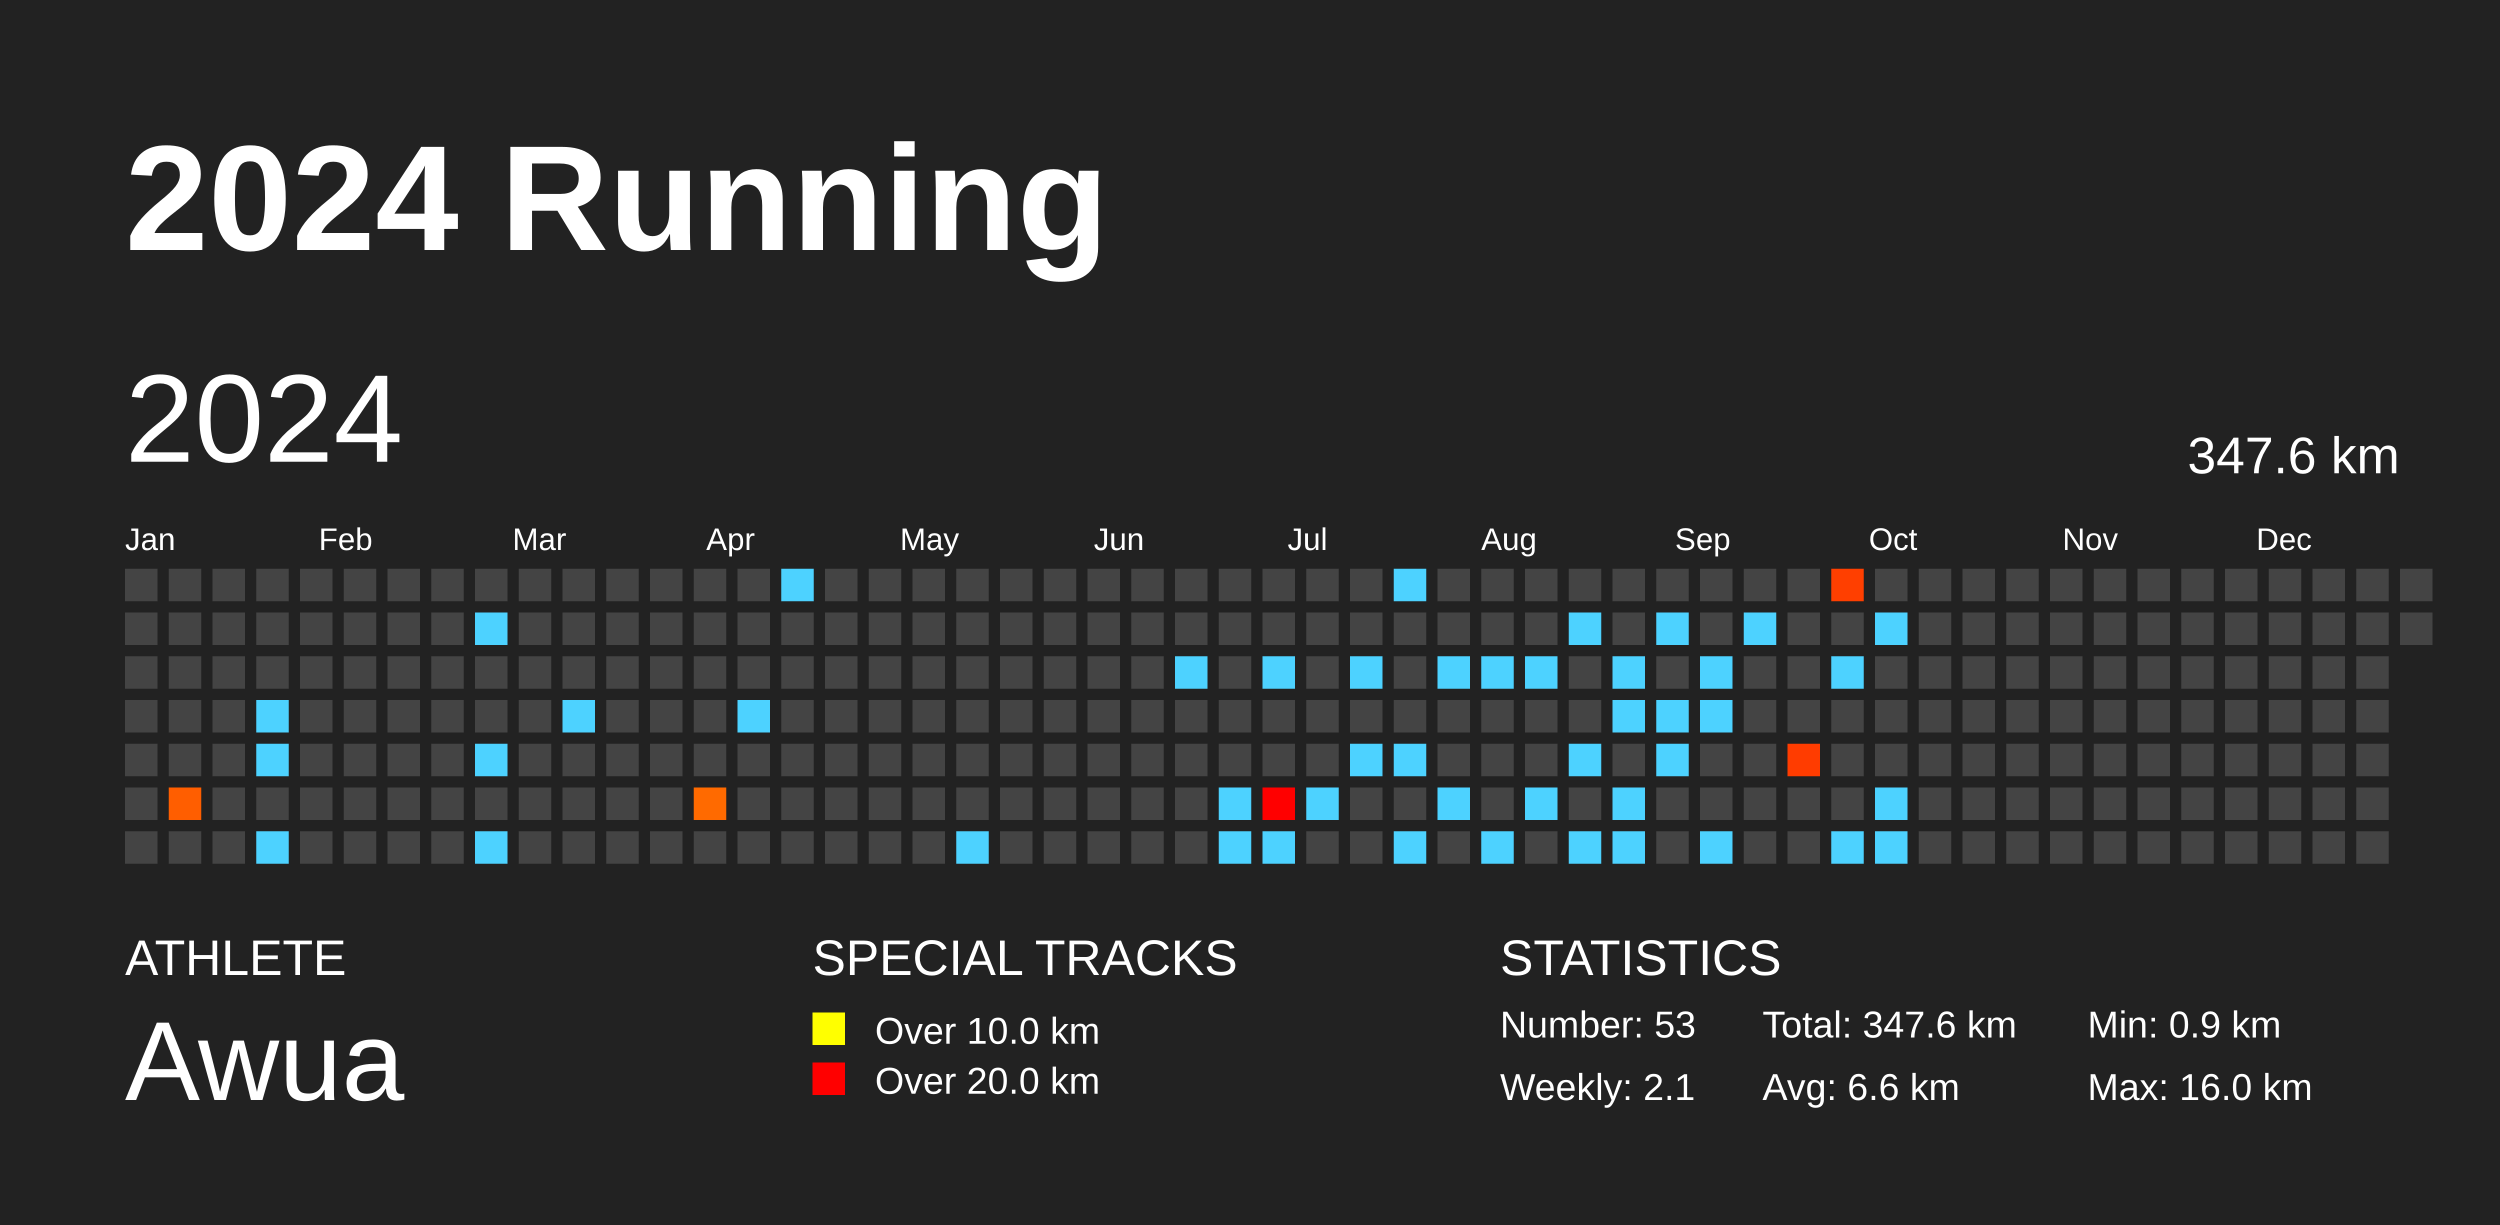
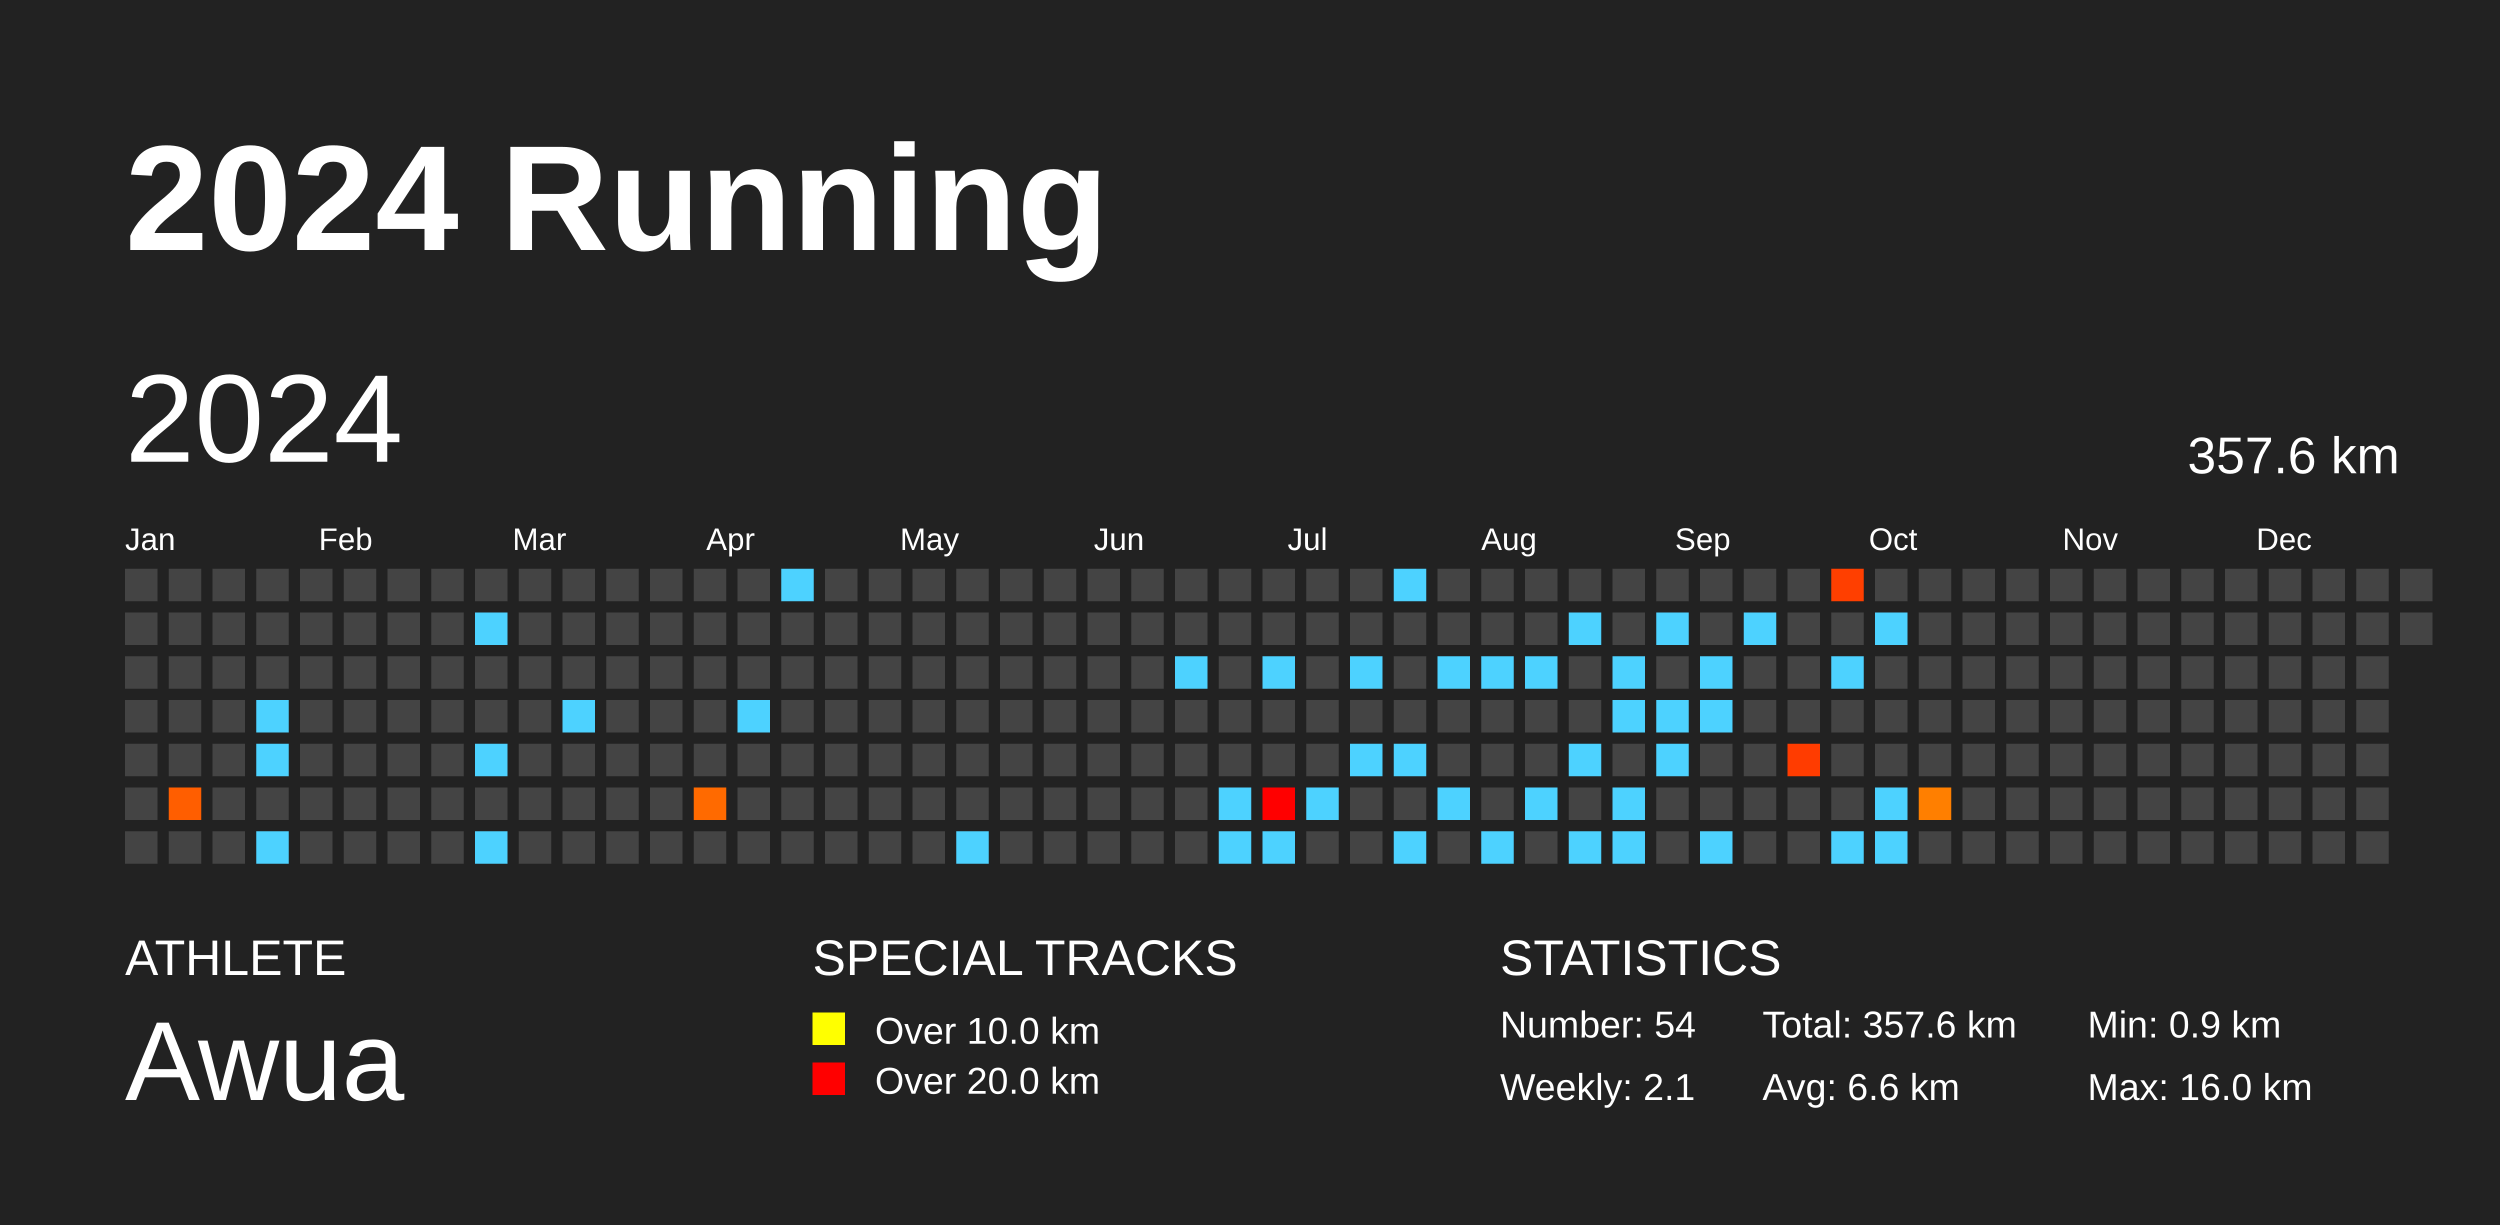
<svg xmlns="http://www.w3.org/2000/svg" baseProfile="full" height="98mm" version="1.1" viewBox="0,0,200,98" width="200mm">
  <defs />
  <rect fill="#222222" height="98" width="200" x="0" y="0" />
  <text fill="#FFFFFF" style="font-size:12px; font-family:Arial; font-weight:bold;" x="10" y="20">2024 Running</text>
  <text fill="#FFFFFF" style="font-size:4px; font-family:Arial" x="10" y="78">ATHLETE</text>
  <text fill="#FFFFFF" style="font-size:9px; font-family:Arial" x="10" y="88">Awua</text>
  <text fill="#FFFFFF" style="font-size:4px; font-family:Arial" x="65" y="78">SPECIAL TRACKS</text>
  <rect fill="yellow" height="2.6" width="2.6" x="65" y="81" />
  <text fill="#FFFFFF" style="font-size:3px; font-family:Arial" x="70" y="83.5">Over 10.0 km</text>
  <rect fill="red" height="2.6" width="2.6" x="65" y="85" />
  <text fill="#FFFFFF" style="font-size:3px; font-family:Arial" x="70" y="87.5">Over 20.0 km</text>
  <text fill="#FFFFFF" style="font-size:4px; font-family:Arial" x="120" y="78">STATISTICS</text>
-   <text fill="#FFFFFF" style="font-size:3px; font-family:Arial" x="120" y="83">Number: 53</text>
+   <text fill="#FFFFFF" style="font-size:3px; font-family:Arial" x="120" y="83">Number: 54</text>
  <text fill="#FFFFFF" style="font-size:3px; font-family:Arial" x="120" y="88">Weekly: 2.1</text>
-   <text fill="#FFFFFF" style="font-size:3px; font-family:Arial" x="141" y="83">Total: 347.6 km</text>
+   <text fill="#FFFFFF" style="font-size:3px; font-family:Arial" x="141" y="83">Total: 357.6 km</text>
  <text fill="#FFFFFF" style="font-size:3px; font-family:Arial" x="141" y="88">Avg: 6.6 km</text>
  <text fill="#FFFFFF" style="font-size:3px; font-family:Arial" x="167" y="83">Min: 0.9 km</text>
  <text fill="#FFFFFF" style="font-size:3px; font-family:Arial" x="167" y="88">Max: 16.0 km</text>
  <text dominant-baseline="hanging" fill="#FFFFFF" style="font-size:10.0px; font-family:Arial;" x="10" y="30">2024</text>
-   <text dominant-baseline="hanging" fill="#FFFFFF" style="font-size:4.125px; font-family:Arial;" x="175" y="35">347.6 km</text>
+   <text dominant-baseline="hanging" fill="#FFFFFF" style="font-size:4.125px; font-family:Arial;" x="175" y="35">357.6 km</text>
  <text fill="#FFFFFF" style="font-size:2.5px; font-family:Arial" x="10.0" y="44">Jan</text>
  <text fill="#FFFFFF" style="font-size:2.5px; font-family:Arial" x="25.5" y="44">Feb</text>
  <text fill="#FFFFFF" style="font-size:2.5px; font-family:Arial" x="41.0" y="44">Mar</text>
  <text fill="#FFFFFF" style="font-size:2.5px; font-family:Arial" x="56.5" y="44">Apr</text>
  <text fill="#FFFFFF" style="font-size:2.5px; font-family:Arial" x="72.0" y="44">May</text>
  <text fill="#FFFFFF" style="font-size:2.5px; font-family:Arial" x="87.5" y="44">Jun</text>
  <text fill="#FFFFFF" style="font-size:2.5px; font-family:Arial" x="103.0" y="44">Jul</text>
  <text fill="#FFFFFF" style="font-size:2.5px; font-family:Arial" x="118.5" y="44">Aug</text>
  <text fill="#FFFFFF" style="font-size:2.5px; font-family:Arial" x="134.0" y="44">Sep</text>
  <text fill="#FFFFFF" style="font-size:2.5px; font-family:Arial" x="149.5" y="44">Oct</text>
  <text fill="#FFFFFF" style="font-size:2.5px; font-family:Arial" x="165.0" y="44">Nov</text>
  <text fill="#FFFFFF" style="font-size:2.5px; font-family:Arial" x="180.5" y="44">Dec</text>
  <rect fill="#444444" height="2.6" width="2.6" x="10.0" y="45.5" />
  <rect fill="#444444" height="2.6" width="2.6" x="10.0" y="49.0" />
  <rect fill="#444444" height="2.6" width="2.6" x="10.0" y="52.5" />
  <rect fill="#444444" height="2.6" width="2.6" x="10.0" y="56.0" />
  <rect fill="#444444" height="2.6" width="2.6" x="10.0" y="59.5" />
  <rect fill="#444444" height="2.6" width="2.6" x="10.0" y="63.0" />
  <rect fill="#444444" height="2.6" width="2.6" x="10.0" y="66.5" />
  <rect fill="#444444" height="2.6" width="2.6" x="13.5" y="45.5" />
  <rect fill="#444444" height="2.6" width="2.6" x="13.5" y="49.0" />
  <rect fill="#444444" height="2.6" width="2.6" x="13.5" y="52.5" />
  <rect fill="#444444" height="2.6" width="2.6" x="13.5" y="56.0" />
  <rect fill="#444444" height="2.6" width="2.6" x="13.5" y="59.5" />
  <rect fill="#ff5e00" height="2.6" width="2.6" x="13.5" y="63.0" />
  <rect fill="#444444" height="2.6" width="2.6" x="13.5" y="66.5" />
  <rect fill="#444444" height="2.6" width="2.6" x="17.0" y="45.5" />
  <rect fill="#444444" height="2.6" width="2.6" x="17.0" y="49.0" />
  <rect fill="#444444" height="2.6" width="2.6" x="17.0" y="52.5" />
  <rect fill="#444444" height="2.6" width="2.6" x="17.0" y="56.0" />
  <rect fill="#444444" height="2.6" width="2.6" x="17.0" y="59.5" />
  <rect fill="#444444" height="2.6" width="2.6" x="17.0" y="63.0" />
  <rect fill="#444444" height="2.6" width="2.6" x="17.0" y="66.5" />
  <rect fill="#444444" height="2.6" width="2.6" x="20.5" y="45.5" />
  <rect fill="#444444" height="2.6" width="2.6" x="20.5" y="49.0" />
  <rect fill="#444444" height="2.6" width="2.6" x="20.5" y="52.5" />
  <rect fill="#4dd2ff" height="2.6" width="2.6" x="20.5" y="56.0" />
  <rect fill="#4dd2ff" height="2.6" width="2.6" x="20.5" y="59.5" />
  <rect fill="#444444" height="2.6" width="2.6" x="20.5" y="63.0" />
  <rect fill="#4dd2ff" height="2.6" width="2.6" x="20.5" y="66.5" />
  <rect fill="#444444" height="2.6" width="2.6" x="24.0" y="45.5" />
  <rect fill="#444444" height="2.6" width="2.6" x="24.0" y="49.0" />
  <rect fill="#444444" height="2.6" width="2.6" x="24.0" y="52.5" />
  <rect fill="#444444" height="2.6" width="2.6" x="24.0" y="56.0" />
  <rect fill="#444444" height="2.6" width="2.6" x="24.0" y="59.5" />
  <rect fill="#444444" height="2.6" width="2.6" x="24.0" y="63.0" />
  <rect fill="#444444" height="2.6" width="2.6" x="24.0" y="66.5" />
  <rect fill="#444444" height="2.6" width="2.6" x="27.5" y="45.5" />
  <rect fill="#444444" height="2.6" width="2.6" x="27.5" y="49.0" />
  <rect fill="#444444" height="2.6" width="2.6" x="27.5" y="52.5" />
  <rect fill="#444444" height="2.6" width="2.6" x="27.5" y="56.0" />
  <rect fill="#444444" height="2.6" width="2.6" x="27.5" y="59.5" />
  <rect fill="#444444" height="2.6" width="2.6" x="27.5" y="63.0" />
  <rect fill="#444444" height="2.6" width="2.6" x="27.5" y="66.5" />
  <rect fill="#444444" height="2.6" width="2.6" x="31.0" y="45.5" />
  <rect fill="#444444" height="2.6" width="2.6" x="31.0" y="49.0" />
  <rect fill="#444444" height="2.6" width="2.6" x="31.0" y="52.5" />
  <rect fill="#444444" height="2.6" width="2.6" x="31.0" y="56.0" />
  <rect fill="#444444" height="2.6" width="2.6" x="31.0" y="59.5" />
  <rect fill="#444444" height="2.6" width="2.6" x="31.0" y="63.0" />
  <rect fill="#444444" height="2.6" width="2.6" x="31.0" y="66.5" />
  <rect fill="#444444" height="2.6" width="2.6" x="34.5" y="45.5" />
  <rect fill="#444444" height="2.6" width="2.6" x="34.5" y="49.0" />
  <rect fill="#444444" height="2.6" width="2.6" x="34.5" y="52.5" />
  <rect fill="#444444" height="2.6" width="2.6" x="34.5" y="56.0" />
  <rect fill="#444444" height="2.6" width="2.6" x="34.5" y="59.5" />
  <rect fill="#444444" height="2.6" width="2.6" x="34.5" y="63.0" />
  <rect fill="#444444" height="2.6" width="2.6" x="34.5" y="66.5" />
  <rect fill="#444444" height="2.6" width="2.6" x="38.0" y="45.5" />
  <rect fill="#4dd2ff" height="2.6" width="2.6" x="38.0" y="49.0" />
  <rect fill="#444444" height="2.6" width="2.6" x="38.0" y="52.5" />
  <rect fill="#444444" height="2.6" width="2.6" x="38.0" y="56.0" />
  <rect fill="#4dd2ff" height="2.6" width="2.6" x="38.0" y="59.5" />
  <rect fill="#444444" height="2.6" width="2.6" x="38.0" y="63.0" />
  <rect fill="#4dd2ff" height="2.6" width="2.6" x="38.0" y="66.5" />
  <rect fill="#444444" height="2.6" width="2.6" x="41.5" y="45.5" />
  <rect fill="#444444" height="2.6" width="2.6" x="41.5" y="49.0" />
  <rect fill="#444444" height="2.6" width="2.6" x="41.5" y="52.5" />
  <rect fill="#444444" height="2.6" width="2.6" x="41.5" y="56.0" />
  <rect fill="#444444" height="2.6" width="2.6" x="41.5" y="59.5" />
  <rect fill="#444444" height="2.6" width="2.6" x="41.5" y="63.0" />
  <rect fill="#444444" height="2.6" width="2.6" x="41.5" y="66.5" />
  <rect fill="#444444" height="2.6" width="2.6" x="45.0" y="45.5" />
  <rect fill="#444444" height="2.6" width="2.6" x="45.0" y="49.0" />
  <rect fill="#444444" height="2.6" width="2.6" x="45.0" y="52.5" />
  <rect fill="#4dd2ff" height="2.6" width="2.6" x="45.0" y="56.0" />
  <rect fill="#444444" height="2.6" width="2.6" x="45.0" y="59.5" />
  <rect fill="#444444" height="2.6" width="2.6" x="45.0" y="63.0" />
  <rect fill="#444444" height="2.6" width="2.6" x="45.0" y="66.5" />
  <rect fill="#444444" height="2.6" width="2.6" x="48.5" y="45.5" />
  <rect fill="#444444" height="2.6" width="2.6" x="48.5" y="49.0" />
  <rect fill="#444444" height="2.6" width="2.6" x="48.5" y="52.5" />
  <rect fill="#444444" height="2.6" width="2.6" x="48.5" y="56.0" />
  <rect fill="#444444" height="2.6" width="2.6" x="48.5" y="59.5" />
  <rect fill="#444444" height="2.6" width="2.6" x="48.5" y="63.0" />
  <rect fill="#444444" height="2.6" width="2.6" x="48.5" y="66.5" />
  <rect fill="#444444" height="2.6" width="2.6" x="52.0" y="45.5" />
  <rect fill="#444444" height="2.6" width="2.6" x="52.0" y="49.0" />
  <rect fill="#444444" height="2.6" width="2.6" x="52.0" y="52.5" />
  <rect fill="#444444" height="2.6" width="2.6" x="52.0" y="56.0" />
  <rect fill="#444444" height="2.6" width="2.6" x="52.0" y="59.5" />
  <rect fill="#444444" height="2.6" width="2.6" x="52.0" y="63.0" />
  <rect fill="#444444" height="2.6" width="2.6" x="52.0" y="66.5" />
  <rect fill="#444444" height="2.6" width="2.6" x="55.5" y="45.5" />
  <rect fill="#444444" height="2.6" width="2.6" x="55.5" y="49.0" />
  <rect fill="#444444" height="2.6" width="2.6" x="55.5" y="52.5" />
  <rect fill="#444444" height="2.6" width="2.6" x="55.5" y="56.0" />
  <rect fill="#444444" height="2.6" width="2.6" x="55.5" y="59.5" />
  <rect fill="#ff6a00" height="2.6" width="2.6" x="55.5" y="63.0" />
  <rect fill="#444444" height="2.6" width="2.6" x="55.5" y="66.5" />
  <rect fill="#444444" height="2.6" width="2.6" x="59.0" y="45.5" />
  <rect fill="#444444" height="2.6" width="2.6" x="59.0" y="49.0" />
  <rect fill="#444444" height="2.6" width="2.6" x="59.0" y="52.5" />
  <rect fill="#4dd2ff" height="2.6" width="2.6" x="59.0" y="56.0" />
  <rect fill="#444444" height="2.6" width="2.6" x="59.0" y="59.5" />
  <rect fill="#444444" height="2.6" width="2.6" x="59.0" y="63.0" />
  <rect fill="#444444" height="2.6" width="2.6" x="59.0" y="66.5" />
  <rect fill="#4dd2ff" height="2.6" width="2.6" x="62.5" y="45.5" />
  <rect fill="#444444" height="2.6" width="2.6" x="62.5" y="49.0" />
  <rect fill="#444444" height="2.6" width="2.6" x="62.5" y="52.5" />
  <rect fill="#444444" height="2.6" width="2.6" x="62.5" y="56.0" />
  <rect fill="#444444" height="2.6" width="2.6" x="62.5" y="59.5" />
  <rect fill="#444444" height="2.6" width="2.6" x="62.5" y="63.0" />
  <rect fill="#444444" height="2.6" width="2.6" x="62.5" y="66.5" />
  <rect fill="#444444" height="2.6" width="2.6" x="66.0" y="45.5" />
  <rect fill="#444444" height="2.6" width="2.6" x="66.0" y="49.0" />
  <rect fill="#444444" height="2.6" width="2.6" x="66.0" y="52.5" />
  <rect fill="#444444" height="2.6" width="2.6" x="66.0" y="56.0" />
  <rect fill="#444444" height="2.6" width="2.6" x="66.0" y="59.5" />
  <rect fill="#444444" height="2.6" width="2.6" x="66.0" y="63.0" />
  <rect fill="#444444" height="2.6" width="2.6" x="66.0" y="66.5" />
  <rect fill="#444444" height="2.6" width="2.6" x="69.5" y="45.5" />
  <rect fill="#444444" height="2.6" width="2.6" x="69.5" y="49.0" />
  <rect fill="#444444" height="2.6" width="2.6" x="69.5" y="52.5" />
  <rect fill="#444444" height="2.6" width="2.6" x="69.5" y="56.0" />
  <rect fill="#444444" height="2.6" width="2.6" x="69.5" y="59.5" />
  <rect fill="#444444" height="2.6" width="2.6" x="69.5" y="63.0" />
  <rect fill="#444444" height="2.6" width="2.6" x="69.5" y="66.5" />
  <rect fill="#444444" height="2.6" width="2.6" x="73.0" y="45.5" />
  <rect fill="#444444" height="2.6" width="2.6" x="73.0" y="49.0" />
  <rect fill="#444444" height="2.6" width="2.6" x="73.0" y="52.5" />
  <rect fill="#444444" height="2.6" width="2.6" x="73.0" y="56.0" />
  <rect fill="#444444" height="2.6" width="2.6" x="73.0" y="59.5" />
  <rect fill="#444444" height="2.6" width="2.6" x="73.0" y="63.0" />
  <rect fill="#444444" height="2.6" width="2.6" x="73.0" y="66.5" />
  <rect fill="#444444" height="2.6" width="2.6" x="76.5" y="45.5" />
  <rect fill="#444444" height="2.6" width="2.6" x="76.5" y="49.0" />
  <rect fill="#444444" height="2.6" width="2.6" x="76.5" y="52.5" />
  <rect fill="#444444" height="2.6" width="2.6" x="76.5" y="56.0" />
  <rect fill="#444444" height="2.6" width="2.6" x="76.5" y="59.5" />
  <rect fill="#444444" height="2.6" width="2.6" x="76.5" y="63.0" />
  <rect fill="#4dd2ff" height="2.6" width="2.6" x="76.5" y="66.5" />
  <rect fill="#444444" height="2.6" width="2.6" x="80.0" y="45.5" />
  <rect fill="#444444" height="2.6" width="2.6" x="80.0" y="49.0" />
  <rect fill="#444444" height="2.6" width="2.6" x="80.0" y="52.5" />
  <rect fill="#444444" height="2.6" width="2.6" x="80.0" y="56.0" />
  <rect fill="#444444" height="2.6" width="2.6" x="80.0" y="59.5" />
  <rect fill="#444444" height="2.6" width="2.6" x="80.0" y="63.0" />
  <rect fill="#444444" height="2.6" width="2.6" x="80.0" y="66.5" />
  <rect fill="#444444" height="2.6" width="2.6" x="83.5" y="45.5" />
  <rect fill="#444444" height="2.6" width="2.6" x="83.5" y="49.0" />
  <rect fill="#444444" height="2.6" width="2.6" x="83.5" y="52.5" />
  <rect fill="#444444" height="2.6" width="2.6" x="83.5" y="56.0" />
  <rect fill="#444444" height="2.6" width="2.6" x="83.5" y="59.5" />
  <rect fill="#444444" height="2.6" width="2.6" x="83.5" y="63.0" />
  <rect fill="#444444" height="2.6" width="2.6" x="83.5" y="66.5" />
  <rect fill="#444444" height="2.6" width="2.6" x="87.0" y="45.5" />
  <rect fill="#444444" height="2.6" width="2.6" x="87.0" y="49.0" />
  <rect fill="#444444" height="2.6" width="2.6" x="87.0" y="52.5" />
  <rect fill="#444444" height="2.6" width="2.6" x="87.0" y="56.0" />
  <rect fill="#444444" height="2.6" width="2.6" x="87.0" y="59.5" />
  <rect fill="#444444" height="2.6" width="2.6" x="87.0" y="63.0" />
  <rect fill="#444444" height="2.6" width="2.6" x="87.0" y="66.5" />
  <rect fill="#444444" height="2.6" width="2.6" x="90.5" y="45.5" />
  <rect fill="#444444" height="2.6" width="2.6" x="90.5" y="49.0" />
  <rect fill="#444444" height="2.6" width="2.6" x="90.5" y="52.5" />
  <rect fill="#444444" height="2.6" width="2.6" x="90.5" y="56.0" />
  <rect fill="#444444" height="2.6" width="2.6" x="90.5" y="59.5" />
  <rect fill="#444444" height="2.6" width="2.6" x="90.5" y="63.0" />
  <rect fill="#444444" height="2.6" width="2.6" x="90.5" y="66.5" />
  <rect fill="#444444" height="2.6" width="2.6" x="94.0" y="45.5" />
  <rect fill="#444444" height="2.6" width="2.6" x="94.0" y="49.0" />
  <rect fill="#4dd2ff" height="2.6" width="2.6" x="94.0" y="52.5" />
  <rect fill="#444444" height="2.6" width="2.6" x="94.0" y="56.0" />
  <rect fill="#444444" height="2.6" width="2.6" x="94.0" y="59.5" />
  <rect fill="#444444" height="2.6" width="2.6" x="94.0" y="63.0" />
  <rect fill="#444444" height="2.6" width="2.6" x="94.0" y="66.5" />
  <rect fill="#444444" height="2.6" width="2.6" x="97.5" y="45.5" />
  <rect fill="#444444" height="2.6" width="2.6" x="97.5" y="49.0" />
  <rect fill="#444444" height="2.6" width="2.6" x="97.5" y="52.5" />
  <rect fill="#444444" height="2.6" width="2.6" x="97.5" y="56.0" />
  <rect fill="#444444" height="2.6" width="2.6" x="97.5" y="59.5" />
  <rect fill="#4dd2ff" height="2.6" width="2.6" x="97.5" y="63.0" />
  <rect fill="#4dd2ff" height="2.6" width="2.6" x="97.5" y="66.5" />
  <rect fill="#444444" height="2.6" width="2.6" x="101.0" y="45.5" />
  <rect fill="#444444" height="2.6" width="2.6" x="101.0" y="49.0" />
  <rect fill="#4dd2ff" height="2.6" width="2.6" x="101.0" y="52.5" />
  <rect fill="#444444" height="2.6" width="2.6" x="101.0" y="56.0" />
  <rect fill="#444444" height="2.6" width="2.6" x="101.0" y="59.5" />
  <rect fill="#ff0000" height="2.6" width="2.6" x="101.0" y="63.0" />
  <rect fill="#4dd2ff" height="2.6" width="2.6" x="101.0" y="66.5" />
  <rect fill="#444444" height="2.6" width="2.6" x="104.5" y="45.5" />
  <rect fill="#444444" height="2.6" width="2.6" x="104.5" y="49.0" />
  <rect fill="#444444" height="2.6" width="2.6" x="104.5" y="52.5" />
  <rect fill="#444444" height="2.6" width="2.6" x="104.5" y="56.0" />
  <rect fill="#444444" height="2.6" width="2.6" x="104.5" y="59.5" />
  <rect fill="#4dd2ff" height="2.6" width="2.6" x="104.5" y="63.0" />
  <rect fill="#444444" height="2.6" width="2.6" x="104.5" y="66.5" />
  <rect fill="#444444" height="2.6" width="2.6" x="108.0" y="45.5" />
  <rect fill="#444444" height="2.6" width="2.6" x="108.0" y="49.0" />
  <rect fill="#4dd2ff" height="2.6" width="2.6" x="108.0" y="52.5" />
  <rect fill="#444444" height="2.6" width="2.6" x="108.0" y="56.0" />
  <rect fill="#4dd2ff" height="2.6" width="2.6" x="108.0" y="59.5" />
  <rect fill="#444444" height="2.6" width="2.6" x="108.0" y="63.0" />
  <rect fill="#444444" height="2.6" width="2.6" x="108.0" y="66.5" />
  <rect fill="#4dd2ff" height="2.6" width="2.6" x="111.5" y="45.5" />
  <rect fill="#444444" height="2.6" width="2.6" x="111.5" y="49.0" />
  <rect fill="#444444" height="2.6" width="2.6" x="111.5" y="52.5" />
  <rect fill="#444444" height="2.6" width="2.6" x="111.5" y="56.0" />
  <rect fill="#4dd2ff" height="2.6" width="2.6" x="111.5" y="59.5" />
  <rect fill="#444444" height="2.6" width="2.6" x="111.5" y="63.0" />
  <rect fill="#4dd2ff" height="2.6" width="2.6" x="111.5" y="66.5" />
  <rect fill="#444444" height="2.6" width="2.6" x="115.0" y="45.5" />
  <rect fill="#444444" height="2.6" width="2.6" x="115.0" y="49.0" />
  <rect fill="#4dd2ff" height="2.6" width="2.6" x="115.0" y="52.5" />
  <rect fill="#444444" height="2.6" width="2.6" x="115.0" y="56.0" />
  <rect fill="#444444" height="2.6" width="2.6" x="115.0" y="59.5" />
  <rect fill="#4dd2ff" height="2.6" width="2.6" x="115.0" y="63.0" />
  <rect fill="#444444" height="2.6" width="2.6" x="115.0" y="66.5" />
  <rect fill="#444444" height="2.6" width="2.6" x="118.5" y="45.5" />
  <rect fill="#444444" height="2.6" width="2.6" x="118.5" y="49.0" />
  <rect fill="#4dd2ff" height="2.6" width="2.6" x="118.5" y="52.5" />
  <rect fill="#444444" height="2.6" width="2.6" x="118.5" y="56.0" />
  <rect fill="#444444" height="2.6" width="2.6" x="118.5" y="59.5" />
  <rect fill="#444444" height="2.6" width="2.6" x="118.5" y="63.0" />
  <rect fill="#4dd2ff" height="2.6" width="2.6" x="118.5" y="66.5" />
  <rect fill="#444444" height="2.6" width="2.6" x="122.0" y="45.5" />
  <rect fill="#444444" height="2.6" width="2.6" x="122.0" y="49.0" />
  <rect fill="#4dd2ff" height="2.6" width="2.6" x="122.0" y="52.5" />
  <rect fill="#444444" height="2.6" width="2.6" x="122.0" y="56.0" />
  <rect fill="#444444" height="2.6" width="2.6" x="122.0" y="59.5" />
  <rect fill="#4dd2ff" height="2.6" width="2.6" x="122.0" y="63.0" />
  <rect fill="#444444" height="2.6" width="2.6" x="122.0" y="66.5" />
  <rect fill="#444444" height="2.6" width="2.6" x="125.5" y="45.5" />
  <rect fill="#4dd2ff" height="2.6" width="2.6" x="125.5" y="49.0" />
  <rect fill="#444444" height="2.6" width="2.6" x="125.5" y="52.5" />
  <rect fill="#444444" height="2.6" width="2.6" x="125.5" y="56.0" />
  <rect fill="#4dd2ff" height="2.6" width="2.6" x="125.5" y="59.5" />
  <rect fill="#444444" height="2.6" width="2.6" x="125.5" y="63.0" />
  <rect fill="#4dd2ff" height="2.6" width="2.6" x="125.5" y="66.5" />
  <rect fill="#444444" height="2.6" width="2.6" x="129.0" y="45.5" />
  <rect fill="#444444" height="2.6" width="2.6" x="129.0" y="49.0" />
  <rect fill="#4dd2ff" height="2.6" width="2.6" x="129.0" y="52.5" />
  <rect fill="#4dd2ff" height="2.6" width="2.6" x="129.0" y="56.0" />
  <rect fill="#444444" height="2.6" width="2.6" x="129.0" y="59.5" />
  <rect fill="#4dd2ff" height="2.6" width="2.6" x="129.0" y="63.0" />
  <rect fill="#4dd2ff" height="2.6" width="2.6" x="129.0" y="66.5" />
  <rect fill="#444444" height="2.6" width="2.6" x="132.5" y="45.5" />
  <rect fill="#4dd2ff" height="2.6" width="2.6" x="132.5" y="49.0" />
  <rect fill="#444444" height="2.6" width="2.6" x="132.5" y="52.5" />
  <rect fill="#4dd2ff" height="2.6" width="2.6" x="132.5" y="56.0" />
  <rect fill="#4dd2ff" height="2.6" width="2.6" x="132.5" y="59.5" />
  <rect fill="#444444" height="2.6" width="2.6" x="132.5" y="63.0" />
  <rect fill="#444444" height="2.6" width="2.6" x="132.5" y="66.5" />
  <rect fill="#444444" height="2.6" width="2.6" x="136.0" y="45.5" />
  <rect fill="#444444" height="2.6" width="2.6" x="136.0" y="49.0" />
  <rect fill="#4dd2ff" height="2.6" width="2.6" x="136.0" y="52.5" />
  <rect fill="#4dd2ff" height="2.6" width="2.6" x="136.0" y="56.0" />
  <rect fill="#444444" height="2.6" width="2.6" x="136.0" y="59.5" />
  <rect fill="#444444" height="2.6" width="2.6" x="136.0" y="63.0" />
  <rect fill="#4dd2ff" height="2.6" width="2.6" x="136.0" y="66.5" />
  <rect fill="#444444" height="2.6" width="2.6" x="139.5" y="45.5" />
  <rect fill="#4dd2ff" height="2.6" width="2.6" x="139.5" y="49.0" />
  <rect fill="#444444" height="2.6" width="2.6" x="139.5" y="52.5" />
  <rect fill="#444444" height="2.6" width="2.6" x="139.5" y="56.0" />
  <rect fill="#444444" height="2.6" width="2.6" x="139.5" y="59.5" />
  <rect fill="#444444" height="2.6" width="2.6" x="139.5" y="63.0" />
  <rect fill="#444444" height="2.6" width="2.6" x="139.5" y="66.5" />
  <rect fill="#444444" height="2.6" width="2.6" x="143.0" y="45.5" />
  <rect fill="#444444" height="2.6" width="2.6" x="143.0" y="49.0" />
  <rect fill="#444444" height="2.6" width="2.6" x="143.0" y="52.5" />
  <rect fill="#444444" height="2.6" width="2.6" x="143.0" y="56.0" />
  <rect fill="#ff3c00" height="2.6" width="2.6" x="143.0" y="59.5" />
  <rect fill="#444444" height="2.6" width="2.6" x="143.0" y="63.0" />
  <rect fill="#444444" height="2.6" width="2.6" x="143.0" y="66.5" />
  <rect fill="#ff3f00" height="2.6" width="2.6" x="146.5" y="45.5" />
  <rect fill="#444444" height="2.6" width="2.6" x="146.5" y="49.0" />
  <rect fill="#4dd2ff" height="2.6" width="2.6" x="146.5" y="52.5" />
  <rect fill="#444444" height="2.6" width="2.6" x="146.5" y="56.0" />
  <rect fill="#444444" height="2.6" width="2.6" x="146.5" y="59.5" />
  <rect fill="#444444" height="2.6" width="2.6" x="146.5" y="63.0" />
  <rect fill="#4dd2ff" height="2.6" width="2.6" x="146.5" y="66.5" />
  <rect fill="#444444" height="2.6" width="2.6" x="150.0" y="45.5" />
  <rect fill="#4dd2ff" height="2.6" width="2.6" x="150.0" y="49.0" />
  <rect fill="#444444" height="2.6" width="2.6" x="150.0" y="52.5" />
  <rect fill="#444444" height="2.6" width="2.6" x="150.0" y="56.0" />
  <rect fill="#444444" height="2.6" width="2.6" x="150.0" y="59.5" />
  <rect fill="#4dd2ff" height="2.6" width="2.6" x="150.0" y="63.0" />
  <rect fill="#4dd2ff" height="2.6" width="2.6" x="150.0" y="66.5" />
  <rect fill="#444444" height="2.6" width="2.6" x="153.5" y="45.5" />
  <rect fill="#444444" height="2.6" width="2.6" x="153.5" y="49.0" />
  <rect fill="#444444" height="2.6" width="2.6" x="153.5" y="52.5" />
  <rect fill="#444444" height="2.6" width="2.6" x="153.5" y="56.0" />
  <rect fill="#444444" height="2.6" width="2.6" x="153.5" y="59.5" />
-   <rect fill="#444444" height="2.6" width="2.6" x="153.5" y="63.0" />
+   <rect fill="#ff7f00" height="2.6" width="2.6" x="153.5" y="63.0" />
  <rect fill="#444444" height="2.6" width="2.6" x="153.5" y="66.5" />
  <rect fill="#444444" height="2.6" width="2.6" x="157.0" y="45.5" />
  <rect fill="#444444" height="2.6" width="2.6" x="157.0" y="49.0" />
  <rect fill="#444444" height="2.6" width="2.6" x="157.0" y="52.5" />
  <rect fill="#444444" height="2.6" width="2.6" x="157.0" y="56.0" />
  <rect fill="#444444" height="2.6" width="2.6" x="157.0" y="59.5" />
  <rect fill="#444444" height="2.6" width="2.6" x="157.0" y="63.0" />
  <rect fill="#444444" height="2.6" width="2.6" x="157.0" y="66.5" />
  <rect fill="#444444" height="2.6" width="2.6" x="160.5" y="45.5" />
  <rect fill="#444444" height="2.6" width="2.6" x="160.5" y="49.0" />
  <rect fill="#444444" height="2.6" width="2.6" x="160.5" y="52.5" />
  <rect fill="#444444" height="2.6" width="2.6" x="160.5" y="56.0" />
  <rect fill="#444444" height="2.6" width="2.6" x="160.5" y="59.5" />
  <rect fill="#444444" height="2.6" width="2.6" x="160.5" y="63.0" />
  <rect fill="#444444" height="2.6" width="2.6" x="160.5" y="66.5" />
  <rect fill="#444444" height="2.6" width="2.6" x="164.0" y="45.5" />
  <rect fill="#444444" height="2.6" width="2.6" x="164.0" y="49.0" />
  <rect fill="#444444" height="2.6" width="2.6" x="164.0" y="52.5" />
  <rect fill="#444444" height="2.6" width="2.6" x="164.0" y="56.0" />
  <rect fill="#444444" height="2.6" width="2.6" x="164.0" y="59.5" />
  <rect fill="#444444" height="2.6" width="2.6" x="164.0" y="63.0" />
  <rect fill="#444444" height="2.6" width="2.6" x="164.0" y="66.5" />
  <rect fill="#444444" height="2.6" width="2.6" x="167.5" y="45.5" />
  <rect fill="#444444" height="2.6" width="2.6" x="167.5" y="49.0" />
  <rect fill="#444444" height="2.6" width="2.6" x="167.5" y="52.5" />
  <rect fill="#444444" height="2.6" width="2.6" x="167.5" y="56.0" />
  <rect fill="#444444" height="2.6" width="2.6" x="167.5" y="59.5" />
  <rect fill="#444444" height="2.6" width="2.6" x="167.5" y="63.0" />
  <rect fill="#444444" height="2.6" width="2.6" x="167.5" y="66.5" />
  <rect fill="#444444" height="2.6" width="2.6" x="171.0" y="45.5" />
  <rect fill="#444444" height="2.6" width="2.6" x="171.0" y="49.0" />
  <rect fill="#444444" height="2.6" width="2.6" x="171.0" y="52.5" />
  <rect fill="#444444" height="2.6" width="2.6" x="171.0" y="56.0" />
  <rect fill="#444444" height="2.6" width="2.6" x="171.0" y="59.5" />
  <rect fill="#444444" height="2.6" width="2.6" x="171.0" y="63.0" />
  <rect fill="#444444" height="2.6" width="2.6" x="171.0" y="66.5" />
  <rect fill="#444444" height="2.6" width="2.6" x="174.5" y="45.5" />
  <rect fill="#444444" height="2.6" width="2.6" x="174.5" y="49.0" />
  <rect fill="#444444" height="2.6" width="2.6" x="174.5" y="52.5" />
  <rect fill="#444444" height="2.6" width="2.6" x="174.5" y="56.0" />
  <rect fill="#444444" height="2.6" width="2.6" x="174.5" y="59.5" />
  <rect fill="#444444" height="2.6" width="2.6" x="174.5" y="63.0" />
  <rect fill="#444444" height="2.6" width="2.6" x="174.5" y="66.5" />
  <rect fill="#444444" height="2.6" width="2.6" x="178.0" y="45.5" />
  <rect fill="#444444" height="2.6" width="2.6" x="178.0" y="49.0" />
  <rect fill="#444444" height="2.6" width="2.6" x="178.0" y="52.5" />
  <rect fill="#444444" height="2.6" width="2.6" x="178.0" y="56.0" />
  <rect fill="#444444" height="2.6" width="2.6" x="178.0" y="59.5" />
  <rect fill="#444444" height="2.6" width="2.6" x="178.0" y="63.0" />
  <rect fill="#444444" height="2.6" width="2.6" x="178.0" y="66.5" />
  <rect fill="#444444" height="2.6" width="2.6" x="181.5" y="45.5" />
  <rect fill="#444444" height="2.6" width="2.6" x="181.5" y="49.0" />
  <rect fill="#444444" height="2.6" width="2.6" x="181.5" y="52.5" />
  <rect fill="#444444" height="2.6" width="2.6" x="181.5" y="56.0" />
  <rect fill="#444444" height="2.6" width="2.6" x="181.5" y="59.5" />
  <rect fill="#444444" height="2.6" width="2.6" x="181.5" y="63.0" />
  <rect fill="#444444" height="2.6" width="2.6" x="181.5" y="66.5" />
  <rect fill="#444444" height="2.6" width="2.6" x="185.0" y="45.5" />
  <rect fill="#444444" height="2.6" width="2.6" x="185.0" y="49.0" />
  <rect fill="#444444" height="2.6" width="2.6" x="185.0" y="52.5" />
  <rect fill="#444444" height="2.6" width="2.6" x="185.0" y="56.0" />
  <rect fill="#444444" height="2.6" width="2.6" x="185.0" y="59.5" />
  <rect fill="#444444" height="2.6" width="2.6" x="185.0" y="63.0" />
  <rect fill="#444444" height="2.6" width="2.6" x="185.0" y="66.5" />
  <rect fill="#444444" height="2.6" width="2.6" x="188.5" y="45.5" />
  <rect fill="#444444" height="2.6" width="2.6" x="188.5" y="49.0" />
  <rect fill="#444444" height="2.6" width="2.6" x="188.5" y="52.5" />
  <rect fill="#444444" height="2.6" width="2.6" x="188.5" y="56.0" />
  <rect fill="#444444" height="2.6" width="2.6" x="188.5" y="59.5" />
  <rect fill="#444444" height="2.6" width="2.6" x="188.5" y="63.0" />
  <rect fill="#444444" height="2.6" width="2.6" x="188.5" y="66.5" />
  <rect fill="#444444" height="2.6" width="2.6" x="192.0" y="45.5" />
  <rect fill="#444444" height="2.6" width="2.6" x="192.0" y="49.0" />
</svg>
